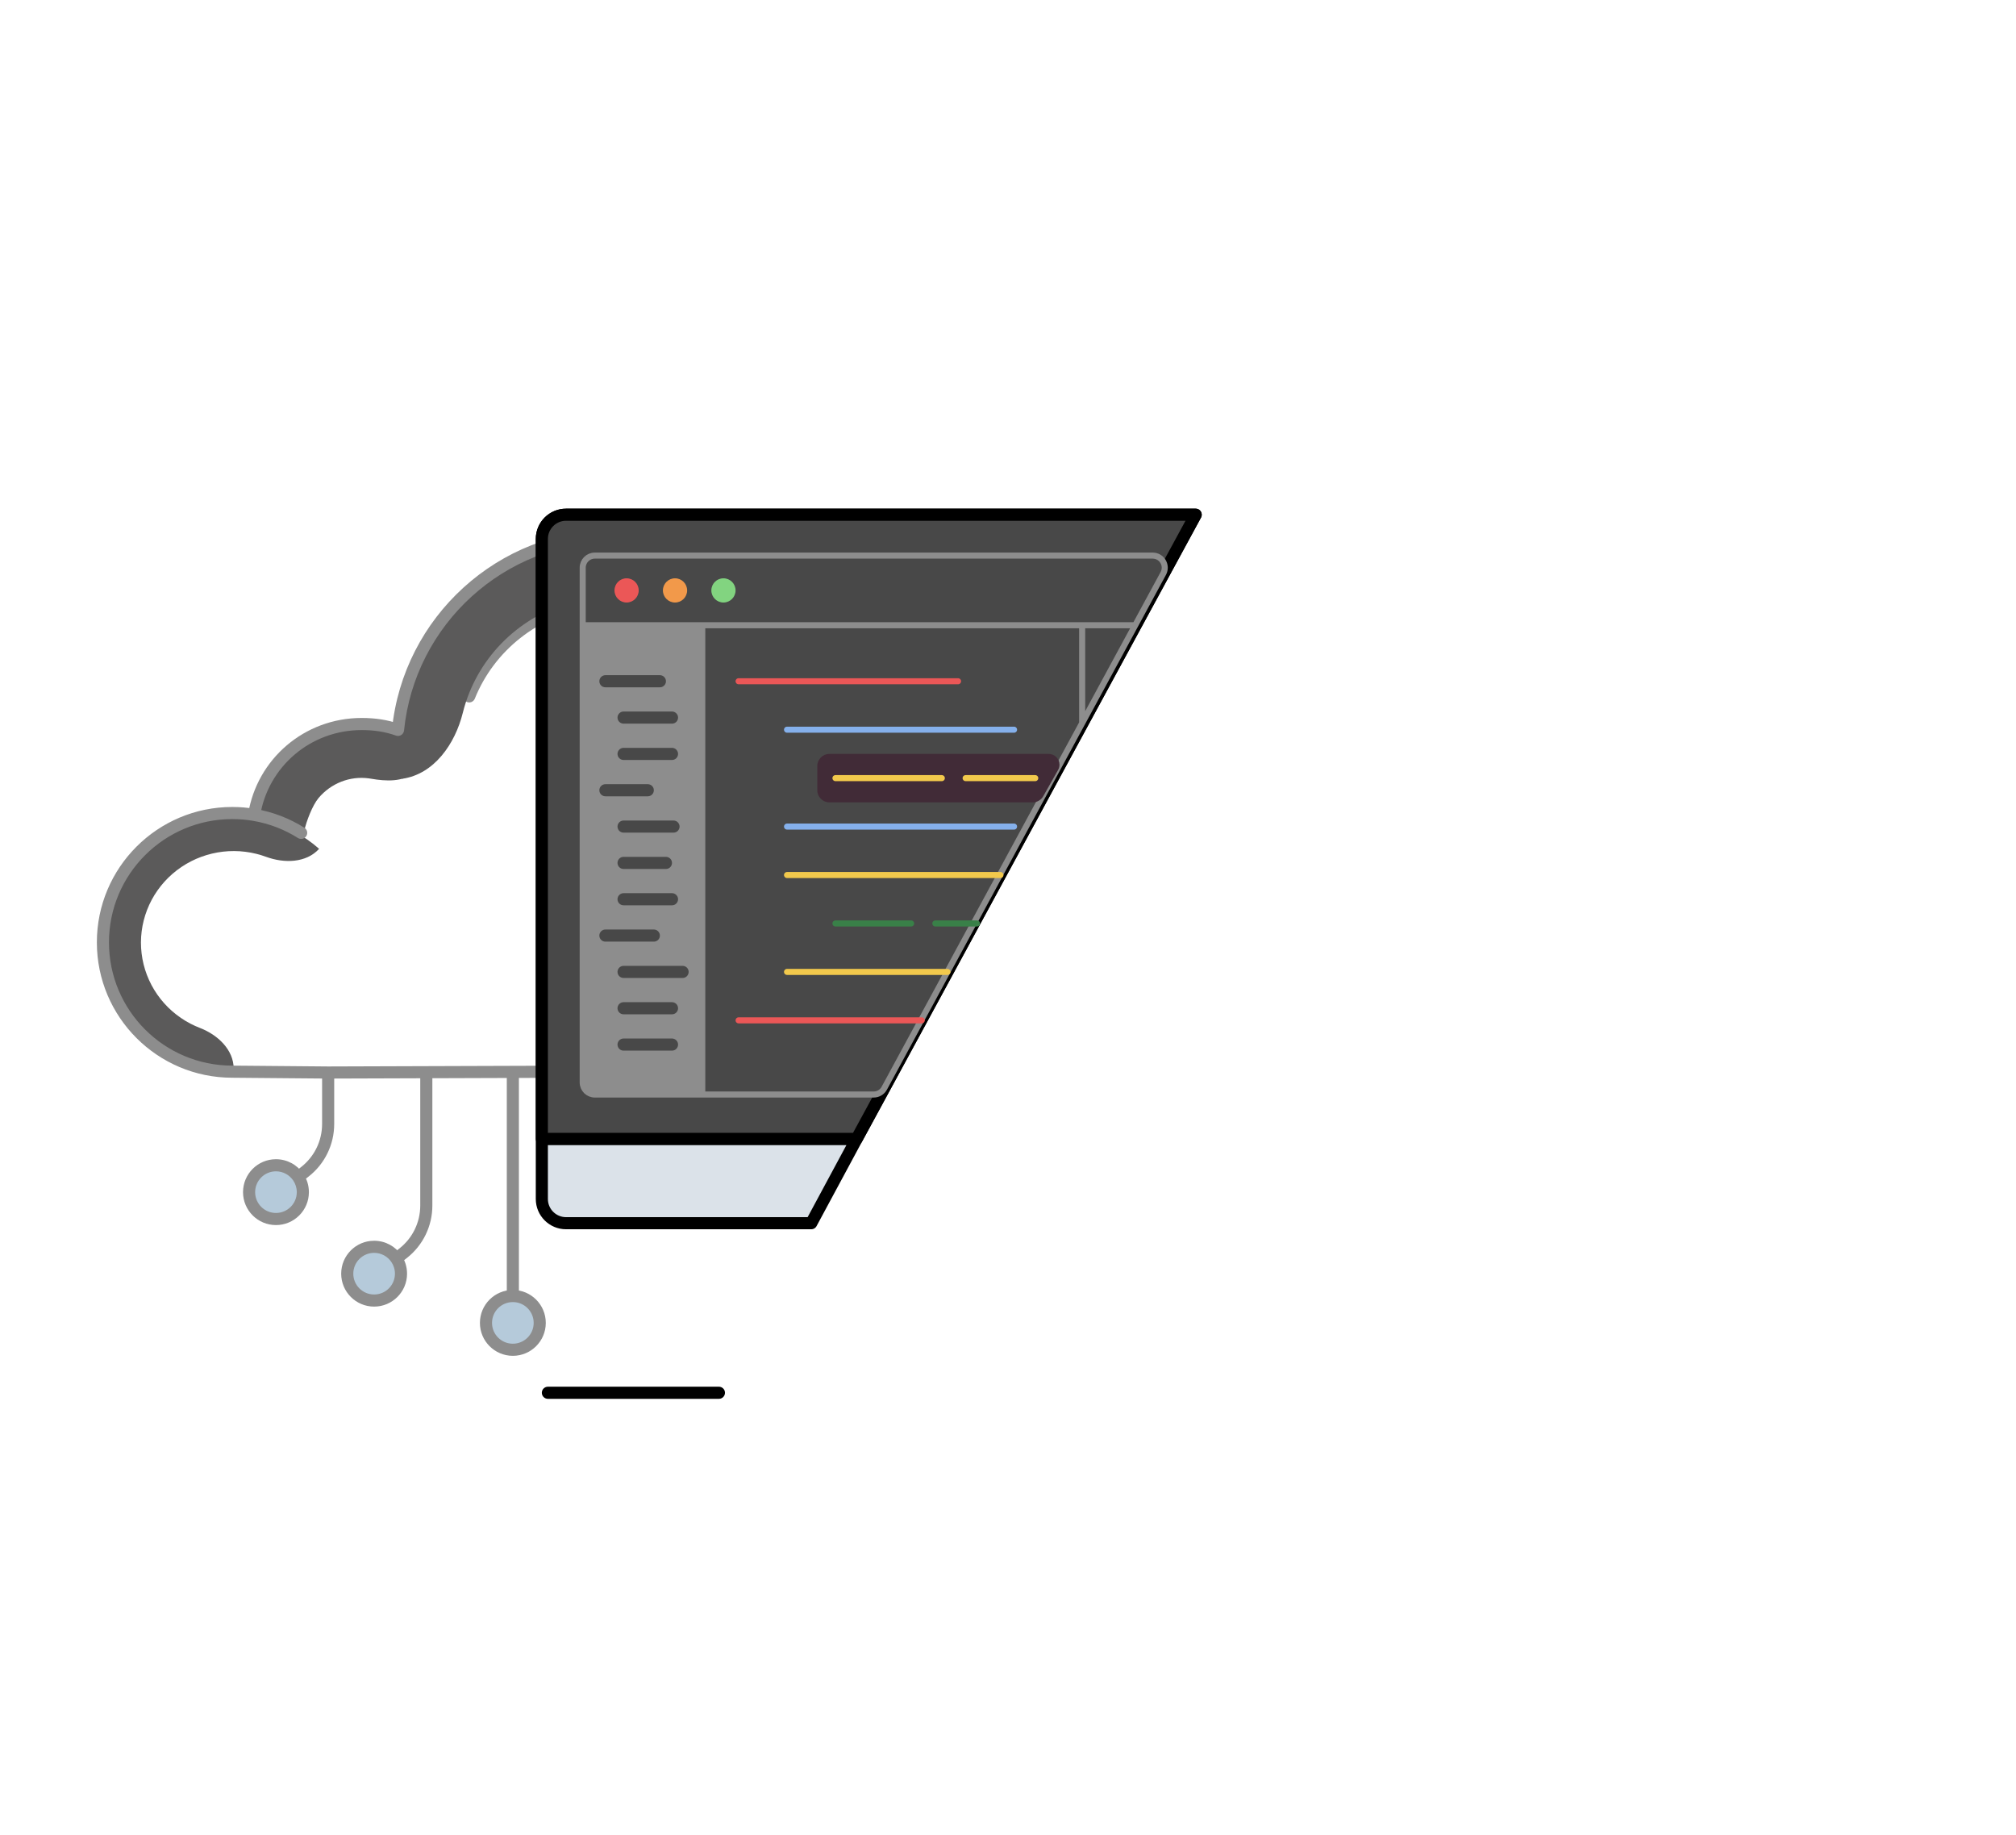
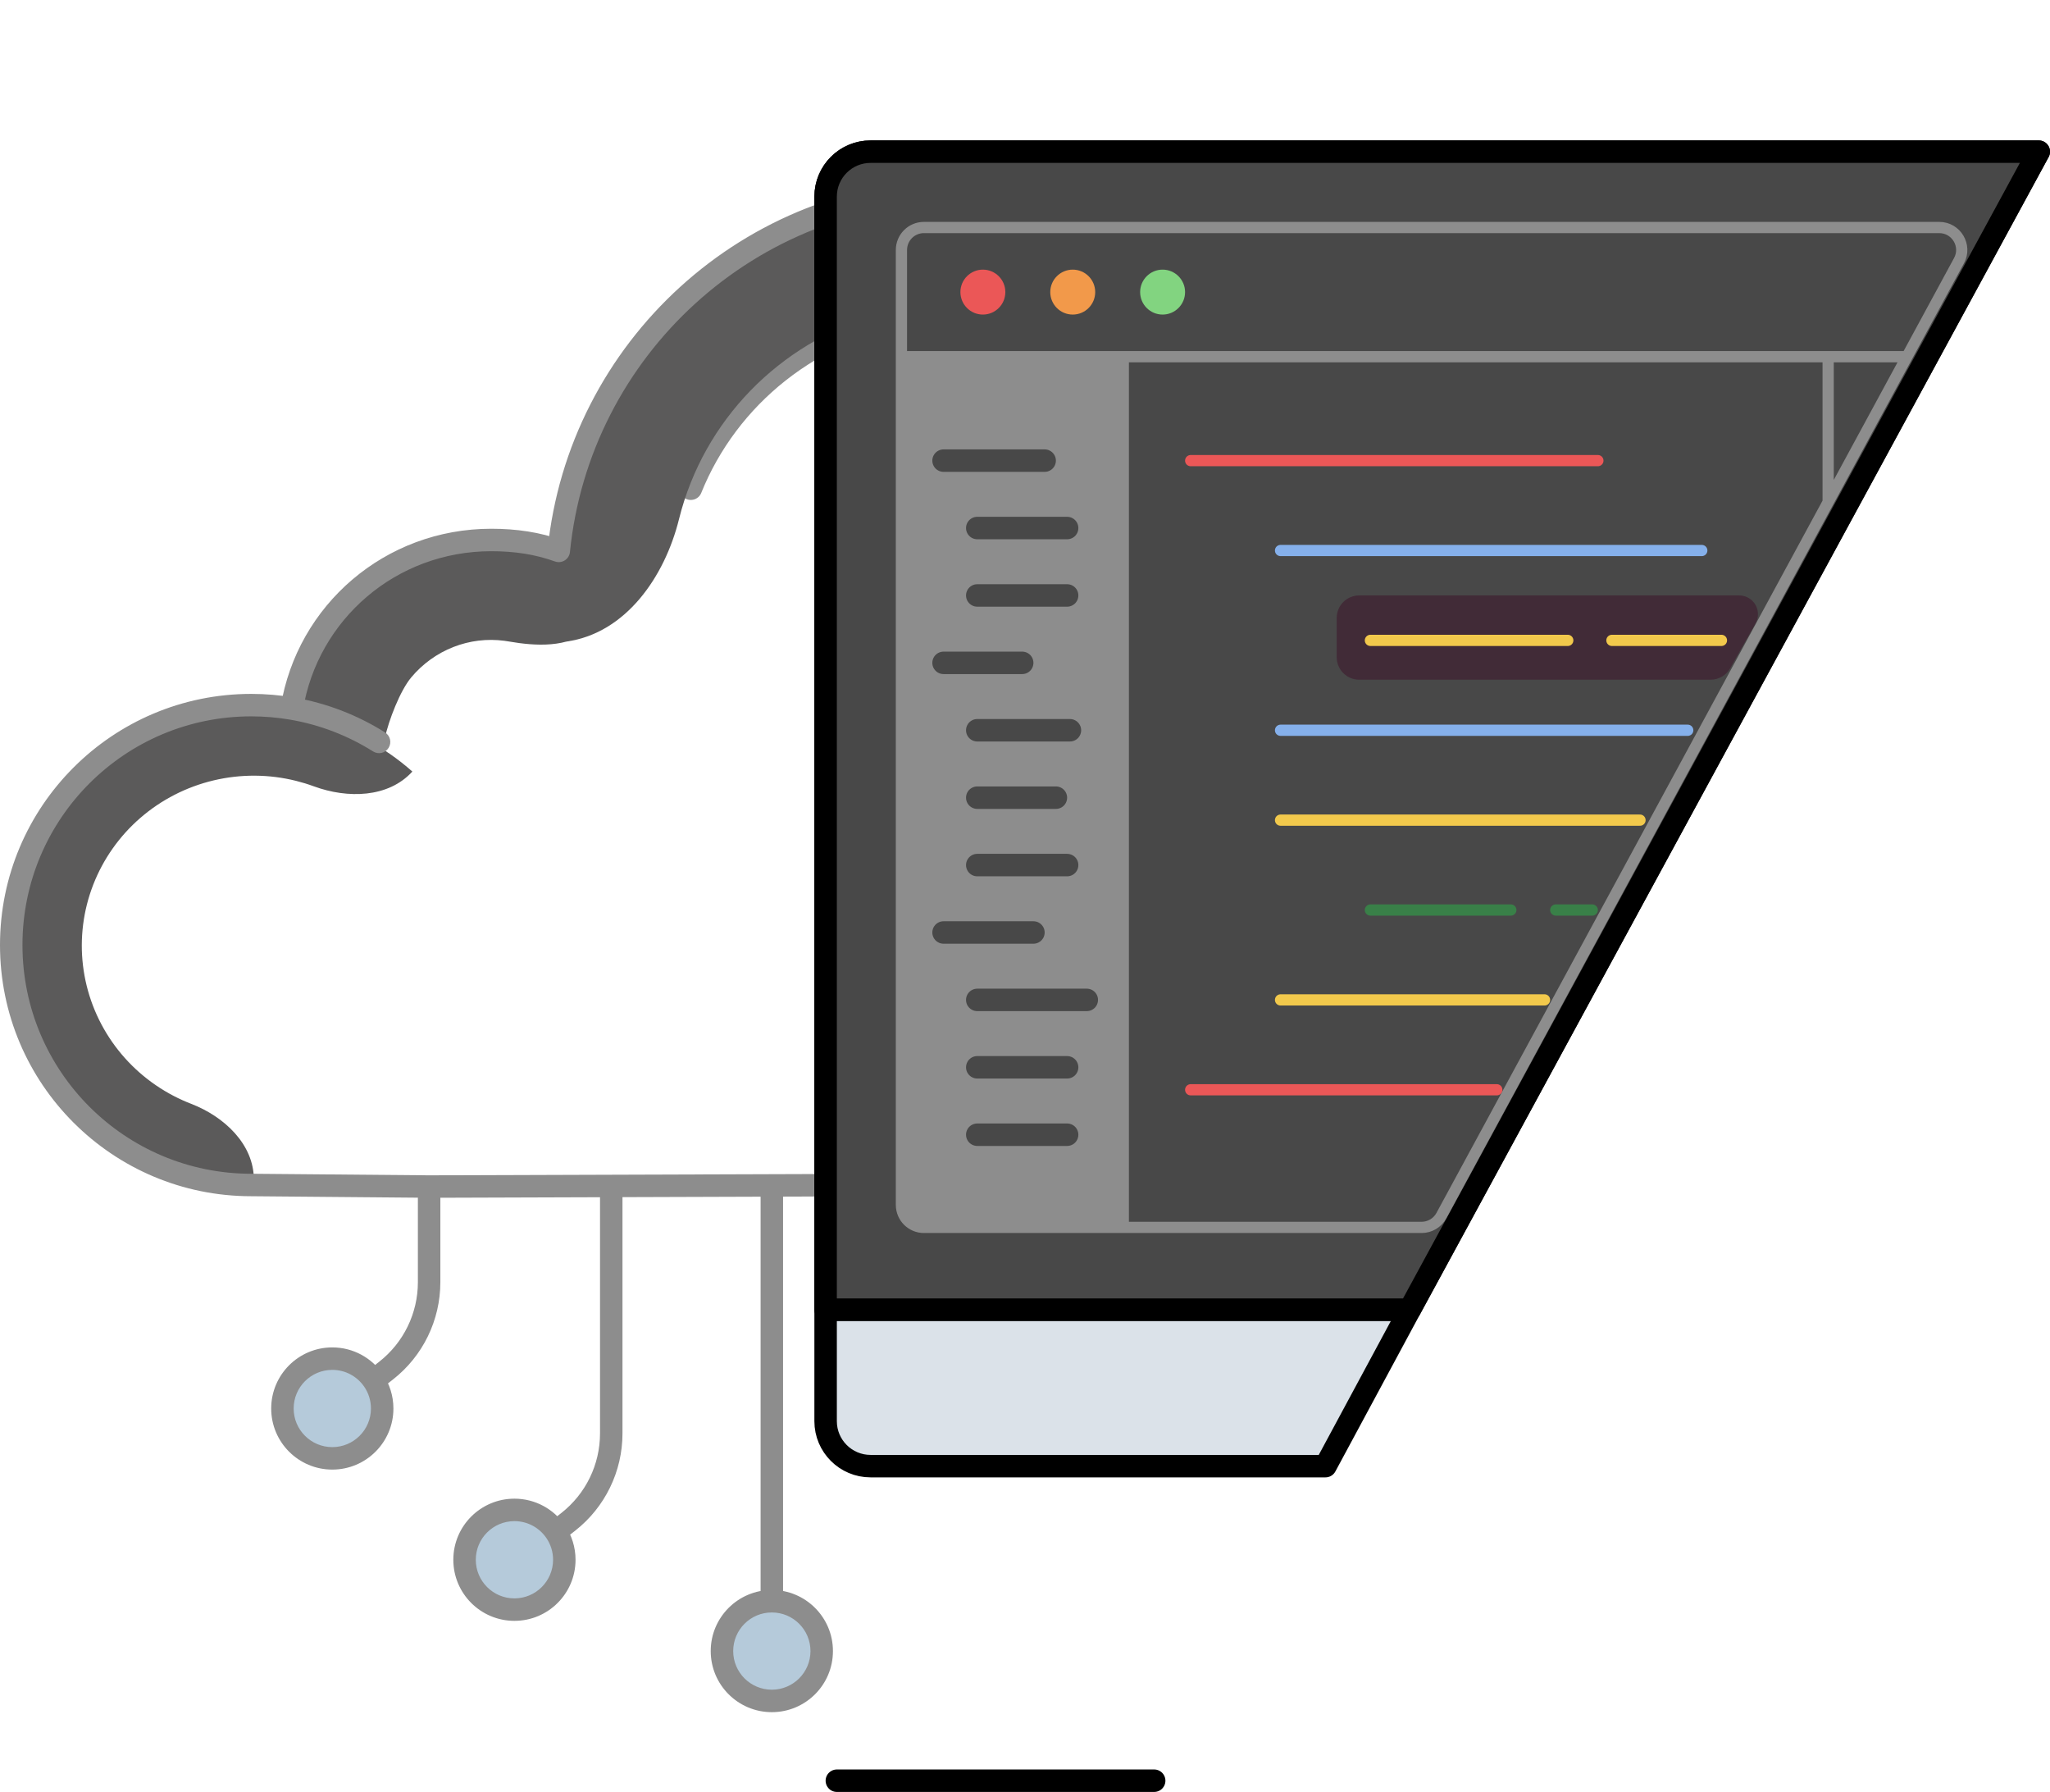
- <svg xmlns="http://www.w3.org/2000/svg" width="666" height="606" viewBox="0 0 666 606" fill="none">
-   <path d="M155 230C158.286 221.841 163.678 214.66 170.647 209.163C177.615 203.666 185.921 200.041 194.749 198.645C203.577 197.249 212.623 198.129 221 201.198" stroke="#8D8D8D" stroke-width="4" stroke-linecap="round" />
-   <path d="M77.202 353C70.357 353 63.614 351.356 57.555 348.209C51.497 345.063 46.305 340.509 42.426 334.939C38.548 329.37 36.1 322.953 35.294 316.241C34.487 309.53 35.347 302.725 37.798 296.415C40.249 290.104 44.218 284.477 49.363 280.018C54.508 275.56 60.674 272.404 67.329 270.823C73.985 269.242 80.93 269.283 87.566 270.943C94.202 272.602 100.329 275.831 105.42 280.35C101.133 285.057 93.862 285.18 87.887 282.984C86.855 282.605 85.799 282.28 84.726 282.011C79.909 280.806 74.867 280.777 70.035 281.924C65.203 283.072 60.727 285.363 56.992 288.6C53.257 291.837 50.376 295.922 48.596 300.503C46.817 305.084 46.193 310.024 46.779 314.896C47.364 319.769 49.141 324.427 51.956 328.47C54.772 332.513 58.541 335.82 62.939 338.104C63.95 338.629 64.987 339.096 66.045 339.504C71.925 341.775 77.202 346.694 77.202 353Z" fill="#5B5A5A" />
-   <path d="M132.873 257.206C131.161 245.283 132.614 233.125 137.091 221.925C141.567 210.726 148.912 200.869 158.406 193.323C167.899 185.778 179.214 180.802 191.24 178.885C203.266 176.969 215.589 178.176 227 182.39L220.265 200.215C211.981 197.156 203.034 196.279 194.303 197.671C185.572 199.062 177.358 202.674 170.466 208.152C163.573 213.631 158.241 220.787 154.991 228.918C154.141 231.044 153.441 233.218 152.894 235.424C150.334 245.732 143.387 255.731 132.873 257.206Z" fill="#5B5A5A" />
-   <path d="M84.695 268.242C85.958 262.357 88.629 256.886 92.468 252.319C96.306 247.752 101.192 244.233 106.686 242.077C112.181 239.92 118.113 239.195 123.949 239.965C129.785 240.736 135.343 242.978 140.124 246.491L138.284 254.111L136.952 255.178C133.03 258.32 127.489 258.048 122.539 257.186C122.292 257.143 122.044 257.105 121.795 257.072C118.725 256.667 115.605 257.048 112.715 258.183C109.824 259.317 107.255 261.168 105.236 263.57C103.217 265.972 101.189 271.294 100.524 274.389L92.75 270.5L84.695 268.242Z" fill="#5B5A5A" />
-   <path d="M178.304 436.923C178.304 441.825 174.328 445.798 169.424 445.798C164.519 445.798 160.544 441.825 160.544 436.923C160.544 432.021 164.519 428.048 169.424 428.048C174.328 428.048 178.304 432.021 178.304 436.923Z" fill="#B5CADA" />
-   <path d="M132.474 420.667C132.474 425.569 128.498 429.542 123.594 429.542C118.69 429.542 114.714 425.569 114.714 420.667C114.714 415.766 118.69 411.792 123.594 411.792C126.646 411.792 129.339 413.331 130.937 415.675C131.907 417.097 132.474 418.816 132.474 420.667Z" fill="#B5CADA" />
-   <path d="M100.047 393.74C100.047 398.641 96.071 402.615 91.167 402.615C86.262 402.615 82.286 398.641 82.286 393.74C82.286 388.838 86.262 384.864 91.167 384.864C94.219 384.864 96.912 386.403 98.51 388.747C99.48 390.17 100.047 391.889 100.047 393.74Z" fill="#B5CADA" />
-   <path d="M76.736 353.951V351.951C76.742 351.951 76.748 351.951 76.754 351.951L76.736 353.951ZM267.384 218.88L268.484 220.551C267.996 220.872 267.391 220.964 266.829 220.802C266.267 220.639 265.804 220.239 265.563 219.706L267.384 218.88ZM131.488 241.069L133.478 241.269C133.417 241.881 133.076 242.432 132.555 242.76C132.034 243.089 131.391 243.159 130.812 242.951L131.488 241.069ZM293.46 260.143C292.576 260.805 291.323 260.624 290.661 259.74C289.999 258.855 290.18 257.602 291.064 256.94L293.46 260.143ZM100.558 273.386C101.492 273.975 101.773 275.21 101.184 276.144C100.595 277.079 99.361 277.359 98.426 276.771L100.558 273.386ZM100.753 386.987L99.518 385.414L100.753 386.987ZM36 311.239C36 333.723 54.237 351.951 76.736 351.951V355.951C52.03 355.951 32 335.934 32 311.239H36ZM76.736 270.526C54.237 270.526 36 288.755 36 311.239H32C32 286.544 52.03 266.526 76.736 266.526V270.526ZM83.616 271.104C81.381 270.725 79.083 270.526 76.736 270.526V266.526C79.308 266.526 81.831 266.744 84.287 267.161L83.616 271.104ZM265.563 219.706C254.671 195.694 230.533 179 202.447 179V175C232.163 175 257.69 192.667 269.206 218.054L265.563 219.706ZM202.447 179C166.531 179 136.993 206.301 133.478 241.269L129.498 240.868C133.217 203.876 164.458 175 202.447 175V179ZM287.642 215.056C280.118 215.056 274.257 216.75 268.484 220.551L266.285 217.21C272.762 212.945 279.4 211.056 287.642 211.056V215.056ZM324.223 248.217C322.624 229.385 306.958 215.056 287.642 215.056V211.056C308.997 211.056 326.43 226.937 328.209 247.879L324.223 248.217ZM130.812 242.951C127.255 241.672 123.573 241.127 119.472 241.127V237.127C123.943 237.127 128.095 237.724 132.165 239.186L130.812 242.951ZM119.472 241.127C102.516 241.127 88.555 253.275 85.925 269.453L81.977 268.812C84.92 250.703 100.549 237.127 119.472 237.127V241.127ZM326.216 250.048C314.672 250.048 301.906 253.824 293.46 260.143L291.064 256.94C300.312 250.021 313.957 246.048 326.216 246.048V250.048ZM98.426 276.771C93.992 273.978 88.983 272.016 83.616 271.104L84.287 267.161C90.184 268.163 95.688 270.319 100.558 273.386L98.426 276.771ZM171.424 353.951V428.048H167.424V353.951H171.424ZM180.304 436.923C180.304 442.93 175.432 447.798 169.424 447.798V443.798C173.225 443.798 176.304 440.719 176.304 436.923H180.304ZM169.424 447.798C163.416 447.798 158.544 442.93 158.544 436.923H162.544C162.544 440.719 165.623 443.798 169.424 443.798V447.798ZM158.544 436.923C158.544 430.916 163.416 426.048 169.424 426.048V430.048C165.623 430.048 162.544 433.127 162.544 436.923H158.544ZM169.424 426.048C175.432 426.048 180.304 430.916 180.304 436.923H176.304C176.304 433.127 173.225 430.048 169.424 430.048V426.048ZM134.474 420.667C134.474 426.674 129.602 431.542 123.594 431.542V427.542C127.395 427.542 130.474 424.463 130.474 420.667H134.474ZM123.594 431.542C117.586 431.542 112.714 426.674 112.714 420.667H116.714C116.714 424.463 119.793 427.542 123.594 427.542V431.542ZM112.714 420.667C112.714 414.66 117.586 409.792 123.594 409.792V413.792C119.793 413.792 116.714 416.871 116.714 420.667H112.714ZM123.594 409.792C127.335 409.792 130.634 411.681 132.59 414.548L129.285 416.802C128.043 414.981 125.957 413.792 123.594 413.792V409.792ZM132.59 414.548C133.779 416.292 134.474 418.401 134.474 420.667H130.474C130.474 419.231 130.036 417.902 129.285 416.802L132.59 414.548ZM142.832 354.121V398.182H138.832V354.121H142.832ZM134.415 415.488L132.172 417.248L129.702 414.102L131.945 412.341L134.415 415.488ZM102.047 393.74C102.047 399.747 97.175 404.615 91.167 404.615V400.615C94.968 400.615 98.047 397.536 98.047 393.74H102.047ZM91.167 404.615C85.159 404.615 80.286 399.747 80.286 393.74H84.286C84.286 397.536 87.366 400.615 91.167 400.615V404.615ZM80.286 393.74C80.286 387.732 85.159 382.864 91.167 382.864V386.864C87.366 386.864 84.286 389.944 84.286 393.74H80.286ZM91.167 382.864C94.908 382.864 98.207 384.753 100.162 387.621L96.858 389.874C95.616 388.053 93.53 386.864 91.167 386.864V382.864ZM100.162 387.621C101.352 389.364 102.047 391.474 102.047 393.74H98.047C98.047 392.303 97.608 390.975 96.858 389.874L100.162 387.621ZM101.987 388.56L99.745 390.321L97.275 387.174L99.518 385.414L101.987 388.56ZM76.754 351.951L108.422 352.229L108.387 356.228L76.719 355.951L76.754 351.951ZM108.398 352.229L192.173 351.951L192.186 355.951L108.411 356.229L108.398 352.229ZM106.405 371.254V354.229H110.405V371.254H106.405ZM348.537 256.279C341.843 252.6 334.234 250.38 326.134 250.046L326.298 246.05C335.031 246.409 343.241 248.805 350.463 252.774L348.537 256.279ZM99.518 385.414C103.865 382.002 106.405 376.781 106.405 371.254H110.405C110.405 378.009 107.301 384.39 101.987 388.56L99.518 385.414ZM142.832 398.182C142.832 404.937 139.729 411.317 134.415 415.488L131.945 412.341C136.293 408.929 138.832 403.709 138.832 398.182H142.832Z" fill="#8D8D8D" />
-   <path d="M181 460H237.5" stroke="black" stroke-width="4" stroke-linecap="round" />
-   <path d="M179 376.143V396C179 400.418 182.582 404 187 404H268L283 376.143H179Z" fill="#DBE2E9" />
-   <path d="M179 376.143V178C179 173.582 182.582 170 187 170H395L283 376.143M179 376.143V396C179 400.418 182.582 404 187 404H268L283 376.143M179 376.143H283" stroke="black" stroke-width="4" stroke-linejoin="round" />
-   <path d="M187 170C182.582 170 179 173.582 179 178V376.143H283L395 170H187Z" fill="#484848" stroke="black" stroke-width="4" stroke-linejoin="round" />
-   <path d="M192.5 206.5V187.5C192.5 185.291 194.291 183.5 196.5 183.5H380.781C383.813 183.5 385.743 186.741 384.298 189.406L357.5 238.837L292.135 359.406C291.436 360.696 290.086 361.5 288.619 361.5H196.5C194.291 361.5 192.5 359.709 192.5 357.5V206.5Z" fill="#484848" />
-   <path d="M192.5 206.5V187.5C192.5 185.291 194.291 183.5 196.5 183.5H380.781C383.813 183.5 385.743 186.741 384.298 189.406L292.135 359.406C291.436 360.696 290.086 361.5 288.619 361.5H196.5C194.291 361.5 192.5 359.709 192.5 357.5V206.5ZM192.5 206.5H357.5M357.5 206.5H375M357.5 206.5V239" stroke="#8D8D8D" stroke-width="2" />
-   <circle cx="207" cy="195" r="4" fill="#EB5757" />
-   <circle cx="223" cy="195" r="4" fill="#F2994A" />
-   <circle cx="239" cy="195" r="4" fill="#82D480" />
-   <path d="M270 253C270 250.791 271.791 249 274 249H346.437C348.405 249 350 250.595 350 252.563C350 253.177 349.841 253.781 349.539 254.316L344.648 262.968C343.939 264.224 342.608 265 341.166 265H274C271.791 265 270 263.209 270 261V253Z" fill="#412B37" />
-   <path d="M244 225H316.5" stroke="#EB5757" stroke-width="2" stroke-linecap="round" stroke-linejoin="round" />
-   <path d="M260 241H335" stroke="#85B0EB" stroke-width="2" stroke-linecap="round" stroke-linejoin="round" />
-   <path d="M276 257H311.139M342 257H333.5H319" stroke="#F2C94C" stroke-width="2" stroke-linecap="round" stroke-linejoin="round" />
-   <path d="M260 273H335" stroke="#85B0EB" stroke-width="2" stroke-linecap="round" stroke-linejoin="round" />
-   <path d="M260 289H330.5" stroke="#F2C94C" stroke-width="2" stroke-linecap="round" stroke-linejoin="round" />
-   <path d="M276 305H301M309 305H322.75" stroke="#398048" stroke-width="2" stroke-linecap="round" stroke-linejoin="round" />
-   <path d="M260 321H313" stroke="#F2C94C" stroke-width="2" stroke-linecap="round" stroke-linejoin="round" />
-   <path d="M244 337H304.5" stroke="#EB5757" stroke-width="2" stroke-linecap="round" stroke-linejoin="round" />
-   <rect x="193" y="207" width="40" height="154" fill="#8D8D8D" />
-   <path d="M200 225H218" stroke="#484848" stroke-width="4" stroke-linecap="round" stroke-linejoin="round" />
-   <path d="M206 237H222" stroke="#484848" stroke-width="4" stroke-linecap="round" stroke-linejoin="round" />
-   <path d="M206 249H222" stroke="#484848" stroke-width="4" stroke-linecap="round" stroke-linejoin="round" />
-   <path d="M200 261H214" stroke="#484848" stroke-width="4" stroke-linecap="round" stroke-linejoin="round" />
-   <path d="M206 273H222.5" stroke="#484848" stroke-width="4" stroke-linecap="round" stroke-linejoin="round" />
-   <path d="M206 285H220" stroke="#484848" stroke-width="4" stroke-linecap="round" stroke-linejoin="round" />
-   <path d="M206 297H222" stroke="#484848" stroke-width="4" stroke-linecap="round" stroke-linejoin="round" />
-   <path d="M200 309H216" stroke="#484848" stroke-width="4" stroke-linecap="round" stroke-linejoin="round" />
-   <path d="M206 321H225.5" stroke="#484848" stroke-width="4" stroke-linecap="round" stroke-linejoin="round" />
-   <path d="M206 333H222" stroke="#484848" stroke-width="4" stroke-linecap="round" stroke-linejoin="round" />
-   <path d="M206 345H222" stroke="#484848" stroke-width="4" stroke-linecap="round" stroke-linejoin="round" />
+ <svg xmlns="http://www.w3.org/2000/svg" width="365" height="319" viewBox="0 0 365 319" fill="none">
+   <path d="M123 87C126.286 78.841 131.678 71.66 138.647 66.163C145.615 60.666 153.921 57.041 162.749 55.645C171.577 54.249 180.623 55.129 189 58.198" stroke="#8D8D8D" stroke-width="4" stroke-linecap="round" />
+   <path d="M45.202 210C38.357 210 31.614 208.356 25.555 205.209C19.497 202.063 14.305 197.509 10.426 191.939C6.548 186.37 4.1 179.953 3.294 173.241C2.487 166.53 3.347 159.725 5.798 153.415C8.249 147.104 12.218 141.477 17.363 137.018C22.508 132.56 28.674 129.404 35.329 127.823C41.985 126.242 48.93 126.283 55.566 127.943C62.202 129.602 68.329 132.831 73.42 137.35C69.133 142.057 61.862 142.18 55.887 139.984C54.855 139.605 53.8 139.28 52.726 139.011C47.908 137.806 42.867 137.777 38.035 138.924C33.203 140.072 28.727 142.363 24.992 145.6C21.257 148.837 18.376 152.922 16.596 157.503C14.817 162.084 14.193 167.024 14.778 171.896C15.364 176.769 17.141 181.427 19.956 185.47C22.772 189.513 26.541 192.82 30.939 195.104C31.95 195.629 32.987 196.096 34.045 196.504C39.925 198.775 45.202 203.694 45.202 210Z" fill="#5B5A5A" />
+   <path d="M100.873 114.206C99.161 102.283 100.614 90.125 105.091 78.925C109.567 67.726 116.912 57.869 126.406 50.323C135.899 42.778 147.214 37.802 159.24 35.885C171.266 33.969 183.589 35.176 195 39.39L188.265 57.215C179.981 54.156 171.034 53.279 162.303 54.67C153.572 56.062 145.358 59.674 138.466 65.153C131.573 70.631 126.241 77.787 122.991 85.918C122.141 88.044 121.441 90.218 120.894 92.424C118.334 102.732 111.387 112.731 100.873 114.206Z" fill="#5B5A5A" />
+   <path d="M52.695 125.242C53.958 119.357 56.629 113.886 60.468 109.319C64.306 104.752 69.192 101.233 74.686 99.076C80.181 96.92 86.113 96.195 91.949 96.965C97.785 97.736 103.343 99.978 108.124 103.491L106.284 111.111L104.952 112.178C101.03 115.32 95.489 115.048 90.539 114.186C90.292 114.143 90.044 114.105 89.795 114.072C86.725 113.667 83.605 114.048 80.715 115.183C77.825 116.317 75.255 118.168 73.236 120.57C71.217 122.972 69.189 128.294 68.524 131.389L60.75 127.5L52.695 125.242Z" fill="#5B5A5A" />
+   <path d="M146.304 293.923C146.304 298.825 142.328 302.798 137.424 302.798C132.519 302.798 128.544 298.825 128.544 293.923C128.544 289.021 132.519 285.048 137.424 285.048C142.328 285.048 146.304 289.021 146.304 293.923Z" fill="#B5CADA" />
+   <path d="M100.474 277.667C100.474 282.569 96.498 286.542 91.594 286.542C86.69 286.542 82.714 282.569 82.714 277.667C82.714 272.766 86.69 268.792 91.594 268.792C94.646 268.792 97.339 270.331 98.937 272.675C99.907 274.097 100.474 275.816 100.474 277.667Z" fill="#B5CADA" />
+   <path d="M68.047 250.74C68.047 255.641 64.071 259.615 59.167 259.615C54.262 259.615 50.286 255.641 50.286 250.74C50.286 245.838 54.262 241.864 59.167 241.864C62.219 241.864 64.912 243.403 66.51 245.747C67.48 247.17 68.047 248.889 68.047 250.74Z" fill="#B5CADA" />
+   <path d="M44.736 210.951V208.951C44.742 208.951 44.748 208.951 44.754 208.951L44.736 210.951ZM235.384 75.88L236.484 77.551C235.996 77.872 235.391 77.964 234.829 77.802C234.267 77.639 233.804 77.239 233.563 76.707L235.384 75.88ZM99.488 98.069L101.478 98.269C101.417 98.881 101.076 99.431 100.555 99.76C100.034 100.089 99.391 100.159 98.812 99.951L99.488 98.069ZM261.46 117.143C260.576 117.805 259.323 117.624 258.661 116.74C257.999 115.855 258.18 114.602 259.064 113.94L261.46 117.143ZM68.558 130.386C69.492 130.975 69.773 132.21 69.184 133.144C68.595 134.079 67.361 134.359 66.426 133.771L68.558 130.386ZM68.753 243.987L67.518 242.414L68.753 243.987ZM4 168.239C4 190.723 22.237 208.951 44.736 208.951V212.951C20.03 212.951 0 192.934 0 168.239H4ZM44.736 127.526C22.237 127.526 4 145.755 4 168.239H0C0 143.544 20.03 123.526 44.736 123.526V127.526ZM51.616 128.104C49.381 127.725 47.083 127.526 44.736 127.526V123.526C47.308 123.526 49.831 123.744 52.286 124.161L51.616 128.104ZM233.563 76.707C222.671 52.694 198.533 36 170.447 36V32C200.163 32 225.69 49.667 237.206 75.054L233.563 76.707ZM170.447 36C134.531 36 104.993 63.301 101.478 98.269L97.498 97.868C101.217 60.876 132.458 32 170.447 32V36ZM255.642 72.056C248.118 72.056 242.257 73.75 236.484 77.551L234.285 74.21C240.762 69.945 247.4 68.056 255.642 68.056V72.056ZM292.223 105.217C290.624 86.385 274.958 72.056 255.642 72.056V68.056C276.997 68.056 294.43 83.937 296.209 104.879L292.223 105.217ZM98.812 99.951C95.254 98.672 91.573 98.127 87.472 98.127V94.127C91.943 94.127 96.095 94.724 100.165 96.186L98.812 99.951ZM87.472 98.127C70.516 98.127 56.555 110.275 53.925 126.453L49.977 125.812C52.92 107.703 68.549 94.127 87.472 94.127V98.127ZM294.216 107.048C282.672 107.048 269.906 110.824 261.46 117.143L259.064 113.94C268.312 107.021 281.957 103.048 294.216 103.048V107.048ZM66.426 133.771C61.992 130.978 56.983 129.016 51.616 128.104L52.286 124.161C58.184 125.163 63.688 127.319 68.558 130.386L66.426 133.771ZM139.424 210.951V285.048H135.424V210.951H139.424ZM148.304 293.923C148.304 299.93 143.432 304.798 137.424 304.798V300.798C141.225 300.798 144.304 297.719 144.304 293.923H148.304ZM137.424 304.798C131.416 304.798 126.544 299.93 126.544 293.923H130.544C130.544 297.719 133.623 300.798 137.424 300.798V304.798ZM126.544 293.923C126.544 287.916 131.416 283.048 137.424 283.048V287.048C133.623 287.048 130.544 290.127 130.544 293.923H126.544ZM137.424 283.048C143.432 283.048 148.304 287.916 148.304 293.923H144.304C144.304 290.127 141.225 287.048 137.424 287.048V283.048ZM102.474 277.667C102.474 283.674 97.602 288.542 91.594 288.542V284.542C95.395 284.542 98.474 281.463 98.474 277.667H102.474ZM91.594 288.542C85.586 288.542 80.714 283.674 80.714 277.667H84.714C84.714 281.463 87.793 284.542 91.594 284.542V288.542ZM80.714 277.667C80.714 271.66 85.586 266.792 91.594 266.792V270.792C87.793 270.792 84.714 273.871 84.714 277.667H80.714ZM91.594 266.792C95.335 266.792 98.634 268.681 100.59 271.548L97.285 273.802C96.043 271.981 93.957 270.792 91.594 270.792V266.792ZM100.59 271.548C101.779 273.292 102.474 275.401 102.474 277.667H98.474C98.474 276.231 98.036 274.902 97.285 273.802L100.59 271.548ZM110.832 211.121V255.182H106.832V211.121H110.832ZM102.415 272.488L100.172 274.248L97.702 271.102L99.945 269.341L102.415 272.488ZM70.047 250.74C70.047 256.747 65.175 261.615 59.167 261.615V257.615C62.968 257.615 66.047 254.536 66.047 250.74H70.047ZM59.167 261.615C53.159 261.615 48.286 256.747 48.286 250.74H52.286C52.286 254.536 55.366 257.615 59.167 257.615V261.615ZM48.286 250.74C48.286 244.732 53.159 239.864 59.167 239.864V243.864C55.366 243.864 52.286 246.944 52.286 250.74H48.286ZM59.167 239.864C62.908 239.864 66.207 241.753 68.162 244.621L64.858 246.874C63.616 245.053 61.53 243.864 59.167 243.864V239.864ZM68.162 244.621C69.352 246.364 70.047 248.474 70.047 250.74H66.047C66.047 249.303 65.608 247.975 64.858 246.874L68.162 244.621ZM69.987 245.56L67.745 247.321L65.275 244.174L67.518 242.414L69.987 245.56ZM44.754 208.951L76.422 209.229L76.387 213.228L44.719 212.951L44.754 208.951ZM76.398 209.229L160.173 208.951L160.186 212.951L76.411 213.229L76.398 209.229ZM74.404 228.254V211.229H78.404V228.254H74.404ZM316.537 113.279C309.843 109.6 302.234 107.38 294.134 107.046L294.298 103.05C303.031 103.409 311.241 105.805 318.463 109.774L316.537 113.279ZM67.518 242.414C71.865 239.002 74.404 233.781 74.404 228.254H78.404C78.404 235.009 75.301 241.39 69.987 245.56L67.518 242.414ZM110.832 255.182C110.832 261.937 107.729 268.317 102.415 272.488L99.945 269.341C104.293 265.929 106.832 260.709 106.832 255.182H110.832Z" fill="#8D8D8D" />
+   <path d="M149 317H205.5" stroke="black" stroke-width="4" stroke-linecap="round" />
+   <path d="M147 233.143V253C147 257.418 150.582 261 155 261H236L251 233.143H147Z" fill="#DBE2E9" />
+   <path d="M147 233.143V35C147 30.582 150.582 27 155 27H363L251 233.143M147 233.143V253C147 257.418 150.582 261 155 261H236L251 233.143M147 233.143H251" stroke="black" stroke-width="4" stroke-linejoin="round" />
+   <path d="M155 27C150.582 27 147 30.582 147 35V233.143H251L363 27H155Z" fill="#484848" stroke="black" stroke-width="4" stroke-linejoin="round" />
+   <path d="M160.5 63.5V44.5C160.5 42.291 162.291 40.5 164.5 40.5H345.281C348.313 40.5 350.243 43.741 348.798 46.406L339.531 63.5L325.5 89.381L256.635 216.406C255.936 217.696 254.586 218.5 253.119 218.5H164.5C162.291 218.5 160.5 216.709 160.5 214.5V63.5Z" fill="#484848" />
+   <path d="M160.5 63.5V44.5C160.5 42.291 162.291 40.5 164.5 40.5H345.281C348.313 40.5 350.243 43.741 348.798 46.406L256.635 216.406C255.936 217.696 254.586 218.5 253.119 218.5H164.5C162.291 218.5 160.5 216.709 160.5 214.5V63.5ZM160.5 63.5H325.5M325.5 63.5H339.531M325.5 63.5V89.381" stroke="#8D8D8D" stroke-width="2" />
+   <circle cx="175" cy="52" r="4" fill="#EB5757" />
+   <circle cx="191" cy="52" r="4" fill="#F2994A" />
+   <circle cx="207" cy="52" r="4" fill="#82D480" />
+   <path d="M238 110C238 107.791 239.791 106 242 106H309.66C311.505 106 313 107.495 313 109.34V109.34C313 109.916 312.851 110.482 312.568 110.984L308.055 118.968C307.345 120.224 306.015 121 304.572 121H242C239.791 121 238 119.209 238 117V110Z" fill="#412B37" />
+   <path d="M212 82H284.5" stroke="#EB5757" stroke-width="2" stroke-linecap="round" stroke-linejoin="round" />
+   <path d="M228 98H303" stroke="#85B0EB" stroke-width="2" stroke-linecap="round" stroke-linejoin="round" />
+   <path d="M244 114H279.139M306.5 114H301.5H287" stroke="#F2C94C" stroke-width="2" stroke-linecap="round" stroke-linejoin="round" />
+   <path d="M228 130H300.5" stroke="#85B0EB" stroke-width="2" stroke-linecap="round" stroke-linejoin="round" />
+   <path d="M228 146H292" stroke="#F2C94C" stroke-width="2" stroke-linecap="round" stroke-linejoin="round" />
+   <path d="M244 162H269M277 162H283.5" stroke="#398048" stroke-width="2" stroke-linecap="round" stroke-linejoin="round" />
+   <path d="M228 178H275" stroke="#F2C94C" stroke-width="2" stroke-linecap="round" stroke-linejoin="round" />
+   <path d="M212 194L266.5 194" stroke="#EB5757" stroke-width="2" stroke-linecap="round" stroke-linejoin="round" />
+   <rect x="161" y="64" width="40" height="154" fill="#8D8D8D" />
+   <path d="M168 82H186" stroke="#484848" stroke-width="4" stroke-linecap="round" stroke-linejoin="round" />
+   <path d="M174 94H190" stroke="#484848" stroke-width="4" stroke-linecap="round" stroke-linejoin="round" />
+   <path d="M174 106H190" stroke="#484848" stroke-width="4" stroke-linecap="round" stroke-linejoin="round" />
+   <path d="M168 118H182" stroke="#484848" stroke-width="4" stroke-linecap="round" stroke-linejoin="round" />
+   <path d="M174 130H190.5" stroke="#484848" stroke-width="4" stroke-linecap="round" stroke-linejoin="round" />
+   <path d="M174 142H188" stroke="#484848" stroke-width="4" stroke-linecap="round" stroke-linejoin="round" />
+   <path d="M174 154H190" stroke="#484848" stroke-width="4" stroke-linecap="round" stroke-linejoin="round" />
+   <path d="M168 166H184" stroke="#484848" stroke-width="4" stroke-linecap="round" stroke-linejoin="round" />
+   <path d="M174 178H193.5" stroke="#484848" stroke-width="4" stroke-linecap="round" stroke-linejoin="round" />
+   <path d="M174 190H190" stroke="#484848" stroke-width="4" stroke-linecap="round" stroke-linejoin="round" />
+   <path d="M174 202H190" stroke="#484848" stroke-width="4" stroke-linecap="round" stroke-linejoin="round" />
</svg>
